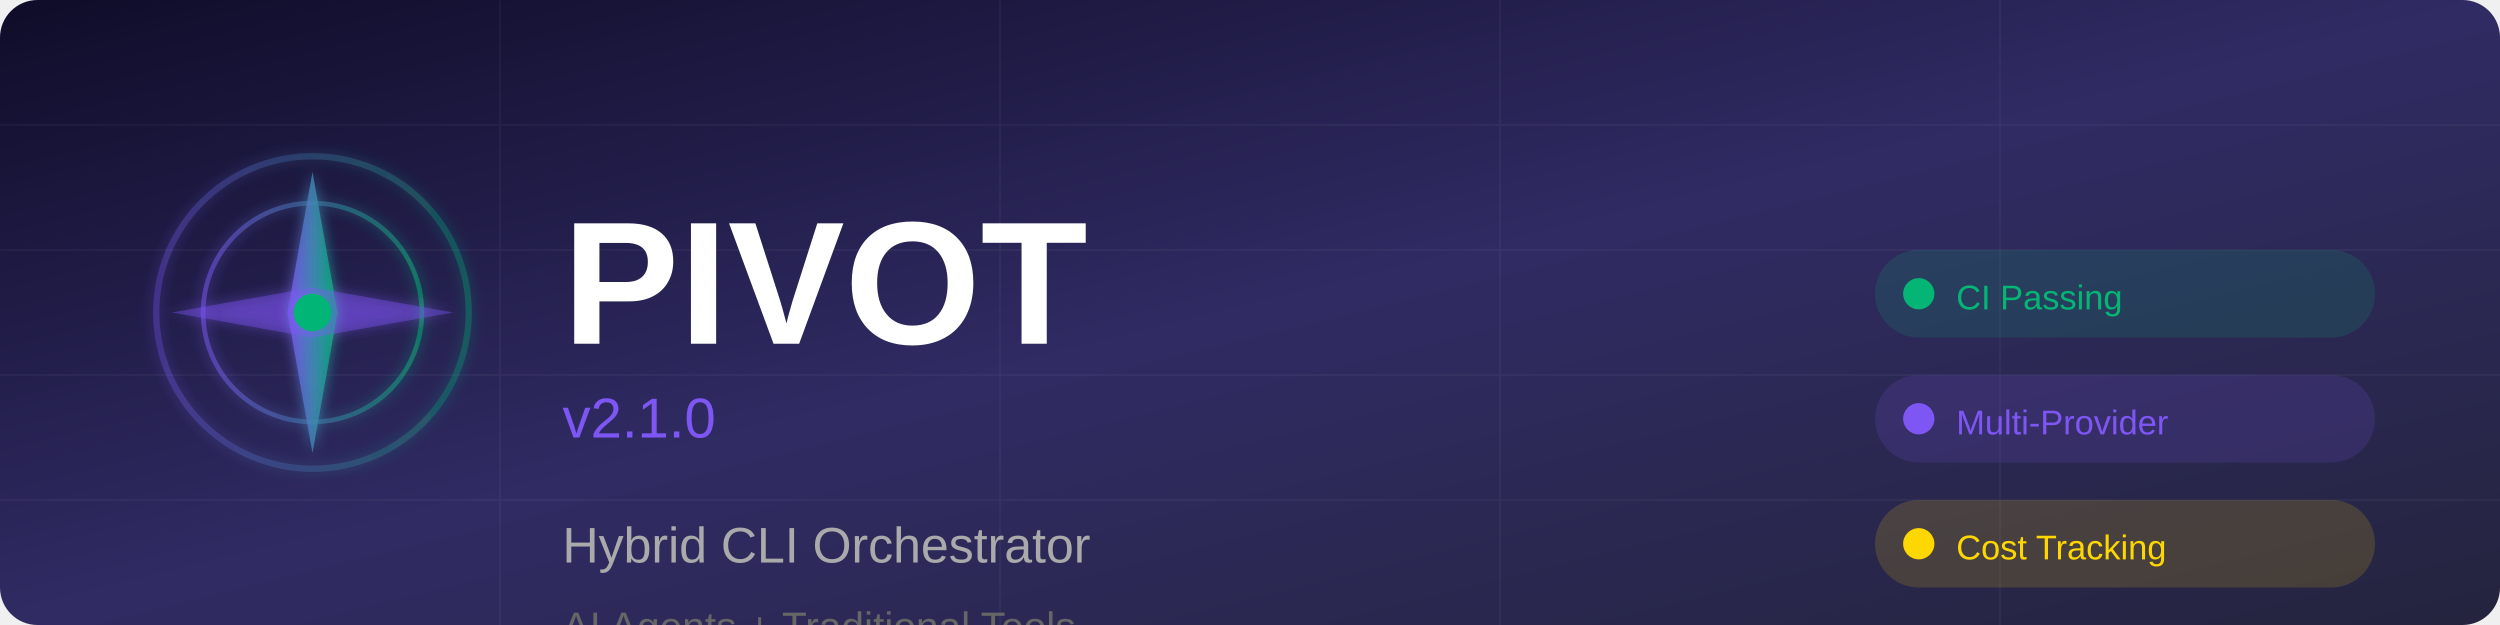
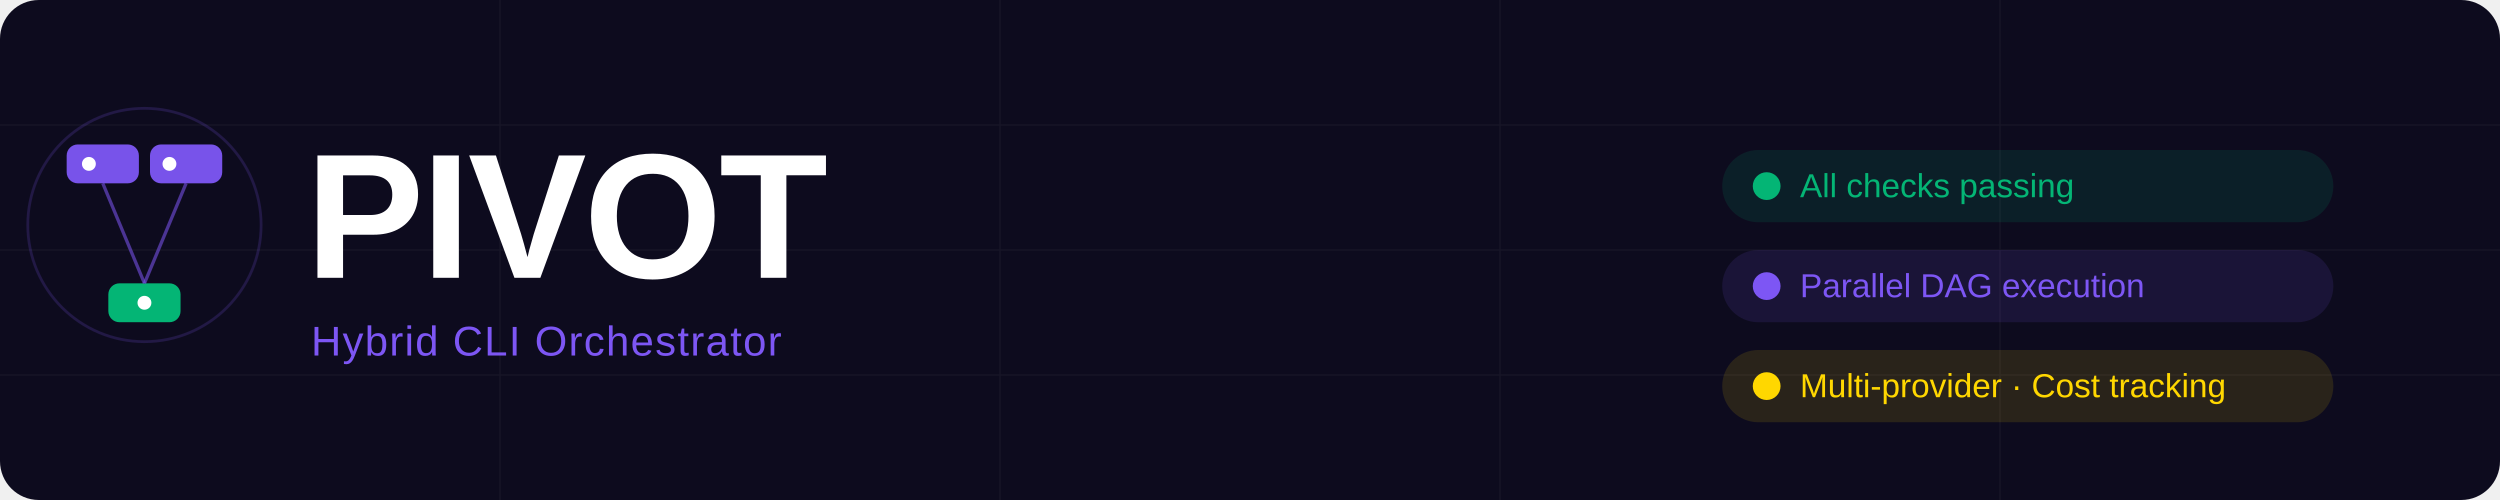
- <svg xmlns="http://www.w3.org/2000/svg" width="800" height="200" viewBox="0 0 800 200">
+ <svg xmlns="http://www.w3.org/2000/svg" width="900" height="180" viewBox="0 0 900 180">
  <defs>
-     <linearGradient id="bg" x1="0%" y1="0%" x2="100%" y2="100%">
-       <stop offset="0%" style="stop-color:#0f0c29" />
-       <stop offset="50%" style="stop-color:#302b63" />
-       <stop offset="100%" style="stop-color:#24243e" />
-     </linearGradient>
-     <linearGradient id="accent" x1="0%" y1="0%" x2="100%" y2="0%">
-       <stop offset="0%" style="stop-color:#7D56F4" />
-       <stop offset="100%" style="stop-color:#04B575" />
-     </linearGradient>
-     <filter id="glow">
-       <feGaussianBlur stdDeviation="2" result="coloredBlur" />
-       <feMerge>
-         <feMergeNode in="coloredBlur" />
-         <feMergeNode in="SourceGraphic" />
-       </feMerge>
-     </filter>
+     <style>
+       @media (prefers-color-scheme: dark) {
+         .bg  { fill: #0d0b1e; }
+         .sub { fill: #888; }
+       }
+       @media (prefers-color-scheme: light) {
+         .bg  { fill: #f5f4ff; }
+         .sub { fill: #666; }
+       }
+     </style>
  </defs>
-   <rect width="800" height="200" rx="12" fill="url(#bg)" />
-   <g opacity="0.05">
-     <line x1="0" y1="40" x2="800" y2="40" stroke="#fff" stroke-width="0.5" />
-     <line x1="0" y1="80" x2="800" y2="80" stroke="#fff" stroke-width="0.5" />
-     <line x1="0" y1="120" x2="800" y2="120" stroke="#fff" stroke-width="0.5" />
-     <line x1="0" y1="160" x2="800" y2="160" stroke="#fff" stroke-width="0.5" />
-     <line x1="160" y1="0" x2="160" y2="200" stroke="#fff" stroke-width="0.5" />
-     <line x1="320" y1="0" x2="320" y2="200" stroke="#fff" stroke-width="0.5" />
-     <line x1="480" y1="0" x2="480" y2="200" stroke="#fff" stroke-width="0.5" />
-     <line x1="640" y1="0" x2="640" y2="200" stroke="#fff" stroke-width="0.5" />
+   <rect width="900" height="180" rx="14" fill="#0d0b1e" class="bg" />
+   <g opacity="0.04" stroke="#fff" stroke-width="0.5">
+     <line x1="0" y1="45" x2="900" y2="45" />
+     <line x1="0" y1="90" x2="900" y2="90" />
+     <line x1="0" y1="135" x2="900" y2="135" />
+     <line x1="180" y1="0" x2="180" y2="180" />
+     <line x1="360" y1="0" x2="360" y2="180" />
+     <line x1="540" y1="0" x2="540" y2="180" />
+     <line x1="720" y1="0" x2="720" y2="180" />
  </g>
-   <g transform="translate(100,100)" filter="url(#glow)">
-     <circle cx="0" cy="0" r="50" fill="none" stroke="url(#accent)" stroke-width="2" opacity="0.3" />
-     <circle cx="0" cy="0" r="35" fill="none" stroke="url(#accent)" stroke-width="1.5" opacity="0.5" />
-     <polygon points="0,-45 8,0 0,45 -8,0" fill="url(#accent)" opacity="0.8" />
-     <polygon points="-45,0 0,8 45,0 0,-8" fill="#7D56F4" opacity="0.4" />
-     <circle cx="0" cy="0" r="6" fill="#04B575" />
+   <g transform="translate(52,90)">
+     <rect x="-28" y="-38" width="26" height="14" rx="4" fill="#7D56F4" opacity="0.95" />
+     <rect x="2" y="-38" width="26" height="14" rx="4" fill="#7D56F4" opacity="0.95" />
+     <rect x="-13" y="12" width="26" height="14" rx="4" fill="#04B575" />
+     <line x1="-15" y1="-24" x2="0" y2="12" stroke="#7D56F4" stroke-width="1.2" opacity="0.55" />
+     <line x1="15" y1="-24" x2="0" y2="12" stroke="#7D56F4" stroke-width="1.2" opacity="0.55" />
+     <circle cx="-20" cy="-31" r="2.5" fill="#fff" />
+     <circle cx="9" cy="-31" r="2.5" fill="#fff" />
+     <circle cx="0" cy="19" r="2.5" fill="#fff" />
+     <circle cx="0" cy="-9" r="42" fill="none" stroke="#7D56F4" stroke-width="1" opacity="0.18" />
  </g>
-   <g transform="translate(180,60)">
-     <text x="0" y="50" font-family="Segoe UI, Arial, sans-serif" font-size="56" font-weight="bold" fill="#fff">PIVOT</text>
-     <text x="0" y="80" font-family="Segoe UI, Arial, sans-serif" font-size="18" fill="#7D56F4">v2.1.0</text>
-     <text x="0" y="120" font-family="Segoe UI, Arial, sans-serif" font-size="16" fill="#aaa">Hybrid CLI Orchestrator</text>
-     <text x="0" y="145" font-family="Segoe UI, Arial, sans-serif" font-size="13" fill="#666">AI Agents + Traditional Tools</text>
-   </g>
-   <g transform="translate(600,80)">
-     <rect x="0" y="0" width="160" height="28" rx="14" fill="#04B575" opacity="0.15" />
-     <circle cx="14" cy="14" r="5" fill="#04B575" />
-     <text x="26" y="19" font-family="Segoe UI, Arial, sans-serif" font-size="11" fill="#04B575">CI Passing</text>
-     <rect x="0" y="40" width="160" height="28" rx="14" fill="#7D56F4" opacity="0.15" />
-     <circle cx="14" cy="54" r="5" fill="#7D56F4" />
-     <text x="26" y="59" font-family="Segoe UI, Arial, sans-serif" font-size="11" fill="#7D56F4">Multi-Provider</text>
-     <rect x="0" y="80" width="160" height="28" rx="14" fill="#FFD700" opacity="0.15" />
-     <circle cx="14" cy="94" r="5" fill="#FFD700" />
-     <text x="26" y="99" font-family="Segoe UI, Arial, sans-serif" font-size="11" fill="#FFD700">Cost Tracking</text>
+   <text x="110" y="100" font-family="Segoe UI, system-ui, Arial, sans-serif" font-size="64" font-weight="700" letter-spacing="-1" fill="#fff">PIVOT</text>
+   <text x="112" y="128" font-family="Segoe UI, system-ui, Arial, sans-serif" font-size="15" fill="#7D56F4" letter-spacing="0.5">Hybrid CLI Orchestrator</text>
+   <g transform="translate(620,54)">
+     <rect x="0" y="0" width="220" height="26" rx="13" fill="#04B575" opacity="0.12" />
+     <circle cx="16" cy="13" r="5" fill="#04B575" />
+     <text x="28" y="17" font-family="Segoe UI, Arial, sans-serif" font-size="12" fill="#04B575">All checks passing</text>
+     <rect x="0" y="36" width="220" height="26" rx="13" fill="#7D56F4" opacity="0.12" />
+     <circle cx="16" cy="49" r="5" fill="#7D56F4" />
+     <text x="28" y="53" font-family="Segoe UI, Arial, sans-serif" font-size="12" fill="#7D56F4">Parallel DAG execution</text>
+     <rect x="0" y="72" width="220" height="26" rx="13" fill="#FFD700" opacity="0.12" />
+     <circle cx="16" cy="85" r="5" fill="#FFD700" />
+     <text x="28" y="89" font-family="Segoe UI, Arial, sans-serif" font-size="12" fill="#FFD700">Multi-provider · Cost tracking</text>
  </g>
</svg>
